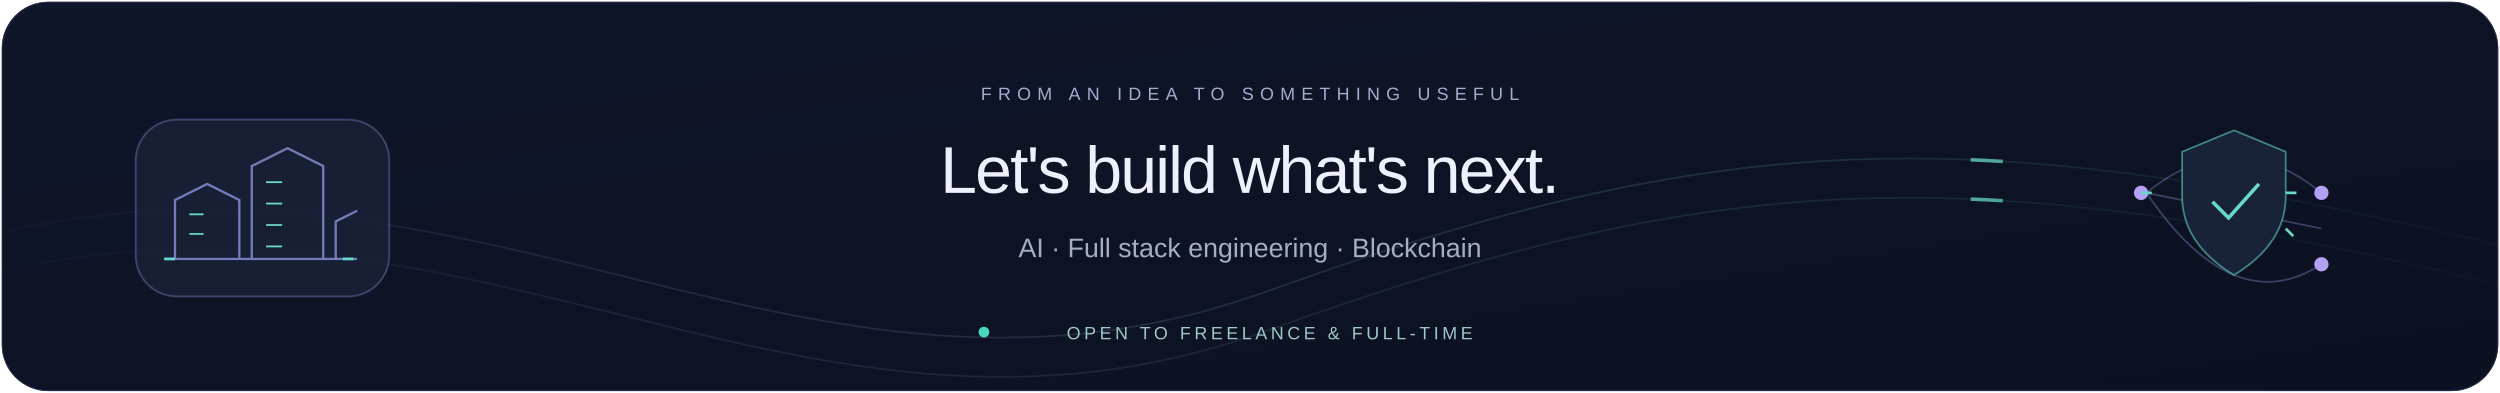
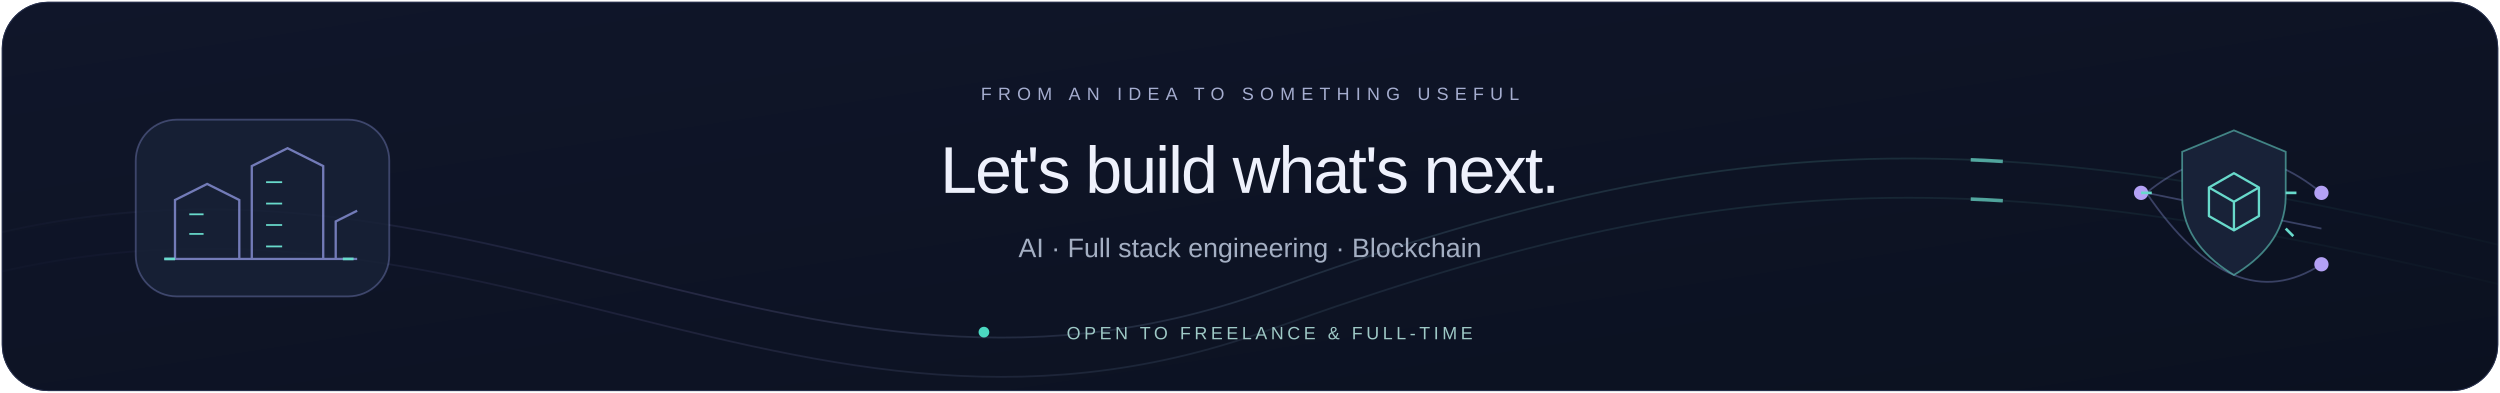
<svg xmlns="http://www.w3.org/2000/svg" width="1400" height="220" viewBox="0 0 1400 220" role="img" aria-labelledby="title desc">
  <defs>
    <linearGradient id="bg" x2="1" y2="1">
      <stop stop-color="#10162a" />
      <stop offset="1" stop-color="#0b1120" />
    </linearGradient>
    <linearGradient id="flow">
      <stop stop-color="#818cf8" stop-opacity="0" />
      <stop offset=".3" stop-color="#a79be6" />
      <stop offset=".7" stop-color="#6ccbbf" />
      <stop offset="1" stop-color="#4bd8c1" stop-opacity="0" />
    </linearGradient>
    <clipPath id="bounds">
      <rect x="1" y="1" width="1398" height="218" rx="26" />
    </clipPath>
  </defs>
  <style>
+     .kube-core{animation:kube-float 10s ease-in-out infinite}@keyframes kube-float{50%{transform:translateY(-4px)}}@media(prefers-reduced-motion:reduce){.kube-core{animation:none}}
    .city-flow{stroke-dasharray:6 94;animation:city-flow 8s linear infinite}.city-light{animation:city-light 5s ease-in-out infinite}@keyframes city-flow{to{stroke-dashoffset:-100}}@keyframes city-light{50%{opacity:.3}}
    @media(prefers-reduced-motion:reduce){.city-flow,.city-light{animation:none}}
    .signal{stroke-dasharray:18 1190;animation:flow 14s linear infinite}.second{animation-delay:-7s}
    .pulse{animation:breathe 6s ease-in-out infinite}
    .math-dot{animation:descent 10s ease-in-out infinite}@keyframes descent{0%,8%{transform:translate(93px,28.7px);opacity:1}30%{transform:translate(78px,48.15px)}50%{transform:translate(65px,57.51px)}75%,90%{transform:translate(57px,59.81px);opacity:1}100%{transform:translate(57px,59.81px);opacity:0}}
    .shield-signal{stroke-dasharray:6 94;animation:shield-flow 7s linear infinite}@keyframes shield-flow{to{stroke-dashoffset:-100}}
    .node{animation:breathe 7s ease-in-out infinite}.node.second{animation-delay:-3.5s}
    @keyframes flow{to{stroke-dashoffset:-1208}}@keyframes breathe{50%{opacity:.4}}
    @media(prefers-reduced-motion:reduce){.signal,.pulse,.node,.math-dot,.shield-signal{animation:none}}
  </style>
  <g clip-path="url(#bounds)">
    <rect x="1" y="1" width="1398" height="218" rx="26" fill="url(#bg)" stroke="#2b3453" />
    <path d="M-80 155C240 30 430 264 710 163S1130 68 1480 157" fill="none" stroke="url(#flow)" stroke-opacity=".16" />
    <path d="M-80 177C240 52 430 286 710 185S1130 90 1480 179" fill="none" stroke="url(#flow)" stroke-opacity=".12" />
    <path class="signal" d="M-80 155C240 30 430 264 710 163S1130 68 1480 157" fill="none" stroke="url(#flow)" stroke-width="2" />
    <path class="signal second" d="M-80 177C240 52 430 286 710 185S1130 90 1480 179" fill="none" stroke="url(#flow)" stroke-width="2" />
    <g fill="none" stroke="#a5adff" stroke-opacity=".3">
      <path d="M1202 108q49-40 98 0m-98 0q49 72 98 40m-98-40 98 20" />
    </g>
    <g transform="translate(92 85)">
      <rect x="-16" y="-18" width="142" height="99" rx="23" fill="#182238" fill-opacity=".8" stroke="#a5adff" stroke-opacity=".3" />
      <path d="M0 60h108M6 60V27l18-9 18 9v33m7 0V8l20-10 20 10v52m7 0V39l12-6" fill="none" stroke="#a5adff" stroke-opacity=".65" stroke-width="1.3" />
      <path class="city-flow" pathLength="100" d="M0 60h108" fill="none" stroke="#68dacb" stroke-width="1.5" />
      <g class="city-light" stroke="#68dacb">
        <path d="M14 35h8m-8 11h8m35-29h9m-9 12h9m-9 12h9m-9 12h9" />
      </g>
    </g>
    <g transform="translate(1251 113)">
      <path d="M0-40 29-28V-3C29 18 15 32 0 41-15 32-29 18-29-3v-25Z" fill="#182238" stroke="#68dacb" stroke-opacity=".55" />
-       <path d="m-12 0 9 9 17-19" fill="none" stroke="#68dacb" stroke-width="2" />
+       <g class="kube-core" fill="none" stroke="#68dacb" stroke-width="1.3" stroke-linejoin="round">
+         <path d="m0-16 14 8L0 0l-14-8Zm-14 8L0 0v16l-14-8ZM0 0l14-8V8L0 16Z" />
+       </g>
      <g class="node second" fill="#b4a1f5">
        <circle cx="-52" cy="-5" r="4" />
        <circle cx="49" cy="-5" r="4" />
        <circle cx="49" cy="35" r="4" />
      </g>
      <path class="shield-signal" pathLength="100" d="M-52-5H-29M29-5H49M29 15 49 35" fill="none" stroke="#68dacb" stroke-width="1.5" />
    </g>
    <g text-anchor="middle" font-family="Segoe UI,Arial,sans-serif">
      <text x="700" y="56" fill="#a5adcf" font-size="10" letter-spacing="3.5">FROM AN IDEA TO SOMETHING USEFUL</text>
      <text x="700" y="108" fill="#eef1fc" font-size="37" font-weight="500" letter-spacing="-1">Let's build what's next.</text>
      <text x="700" y="144" fill="#a4afc3" font-size="15">AI · Full stack engineering · Blockchain</text>
      <circle class="pulse" cx="551" cy="186" r="3" fill="#4bd8c1" />
      <text x="711" y="190" fill="#9ec9c6" font-size="10" letter-spacing="2">OPEN TO FREELANCE &amp; FULL-TIME</text>
    </g>
  </g>
</svg>
